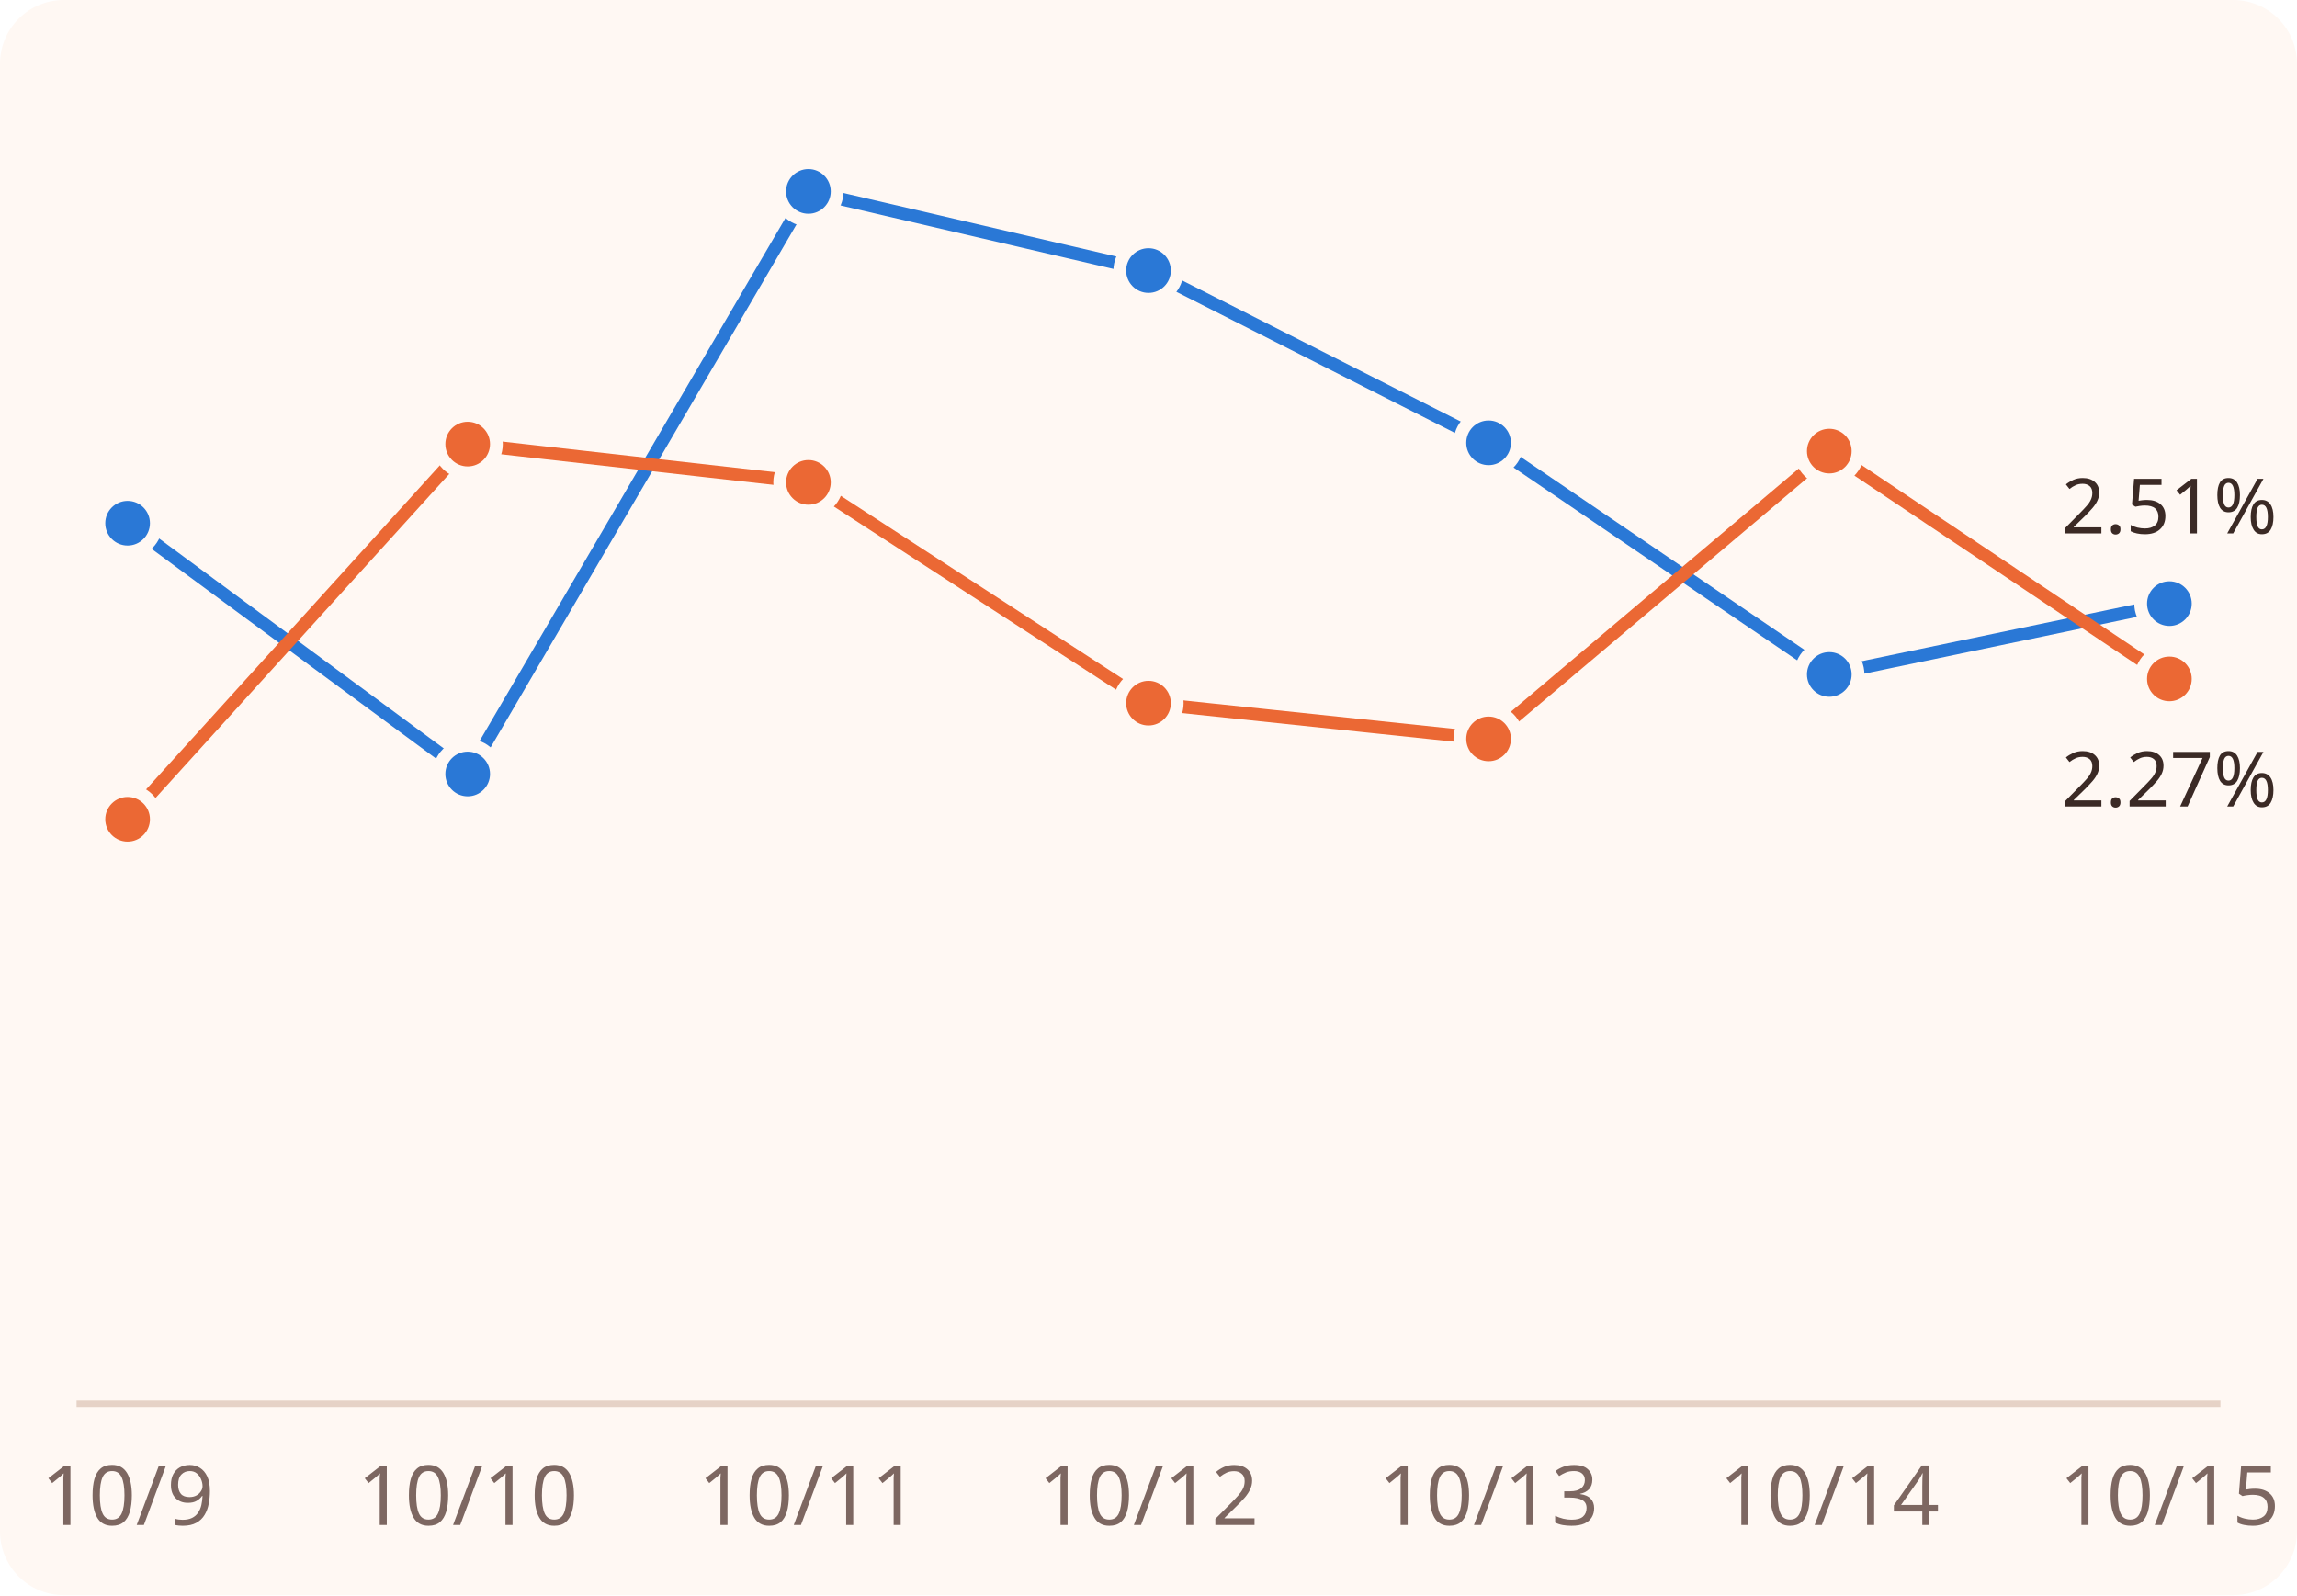
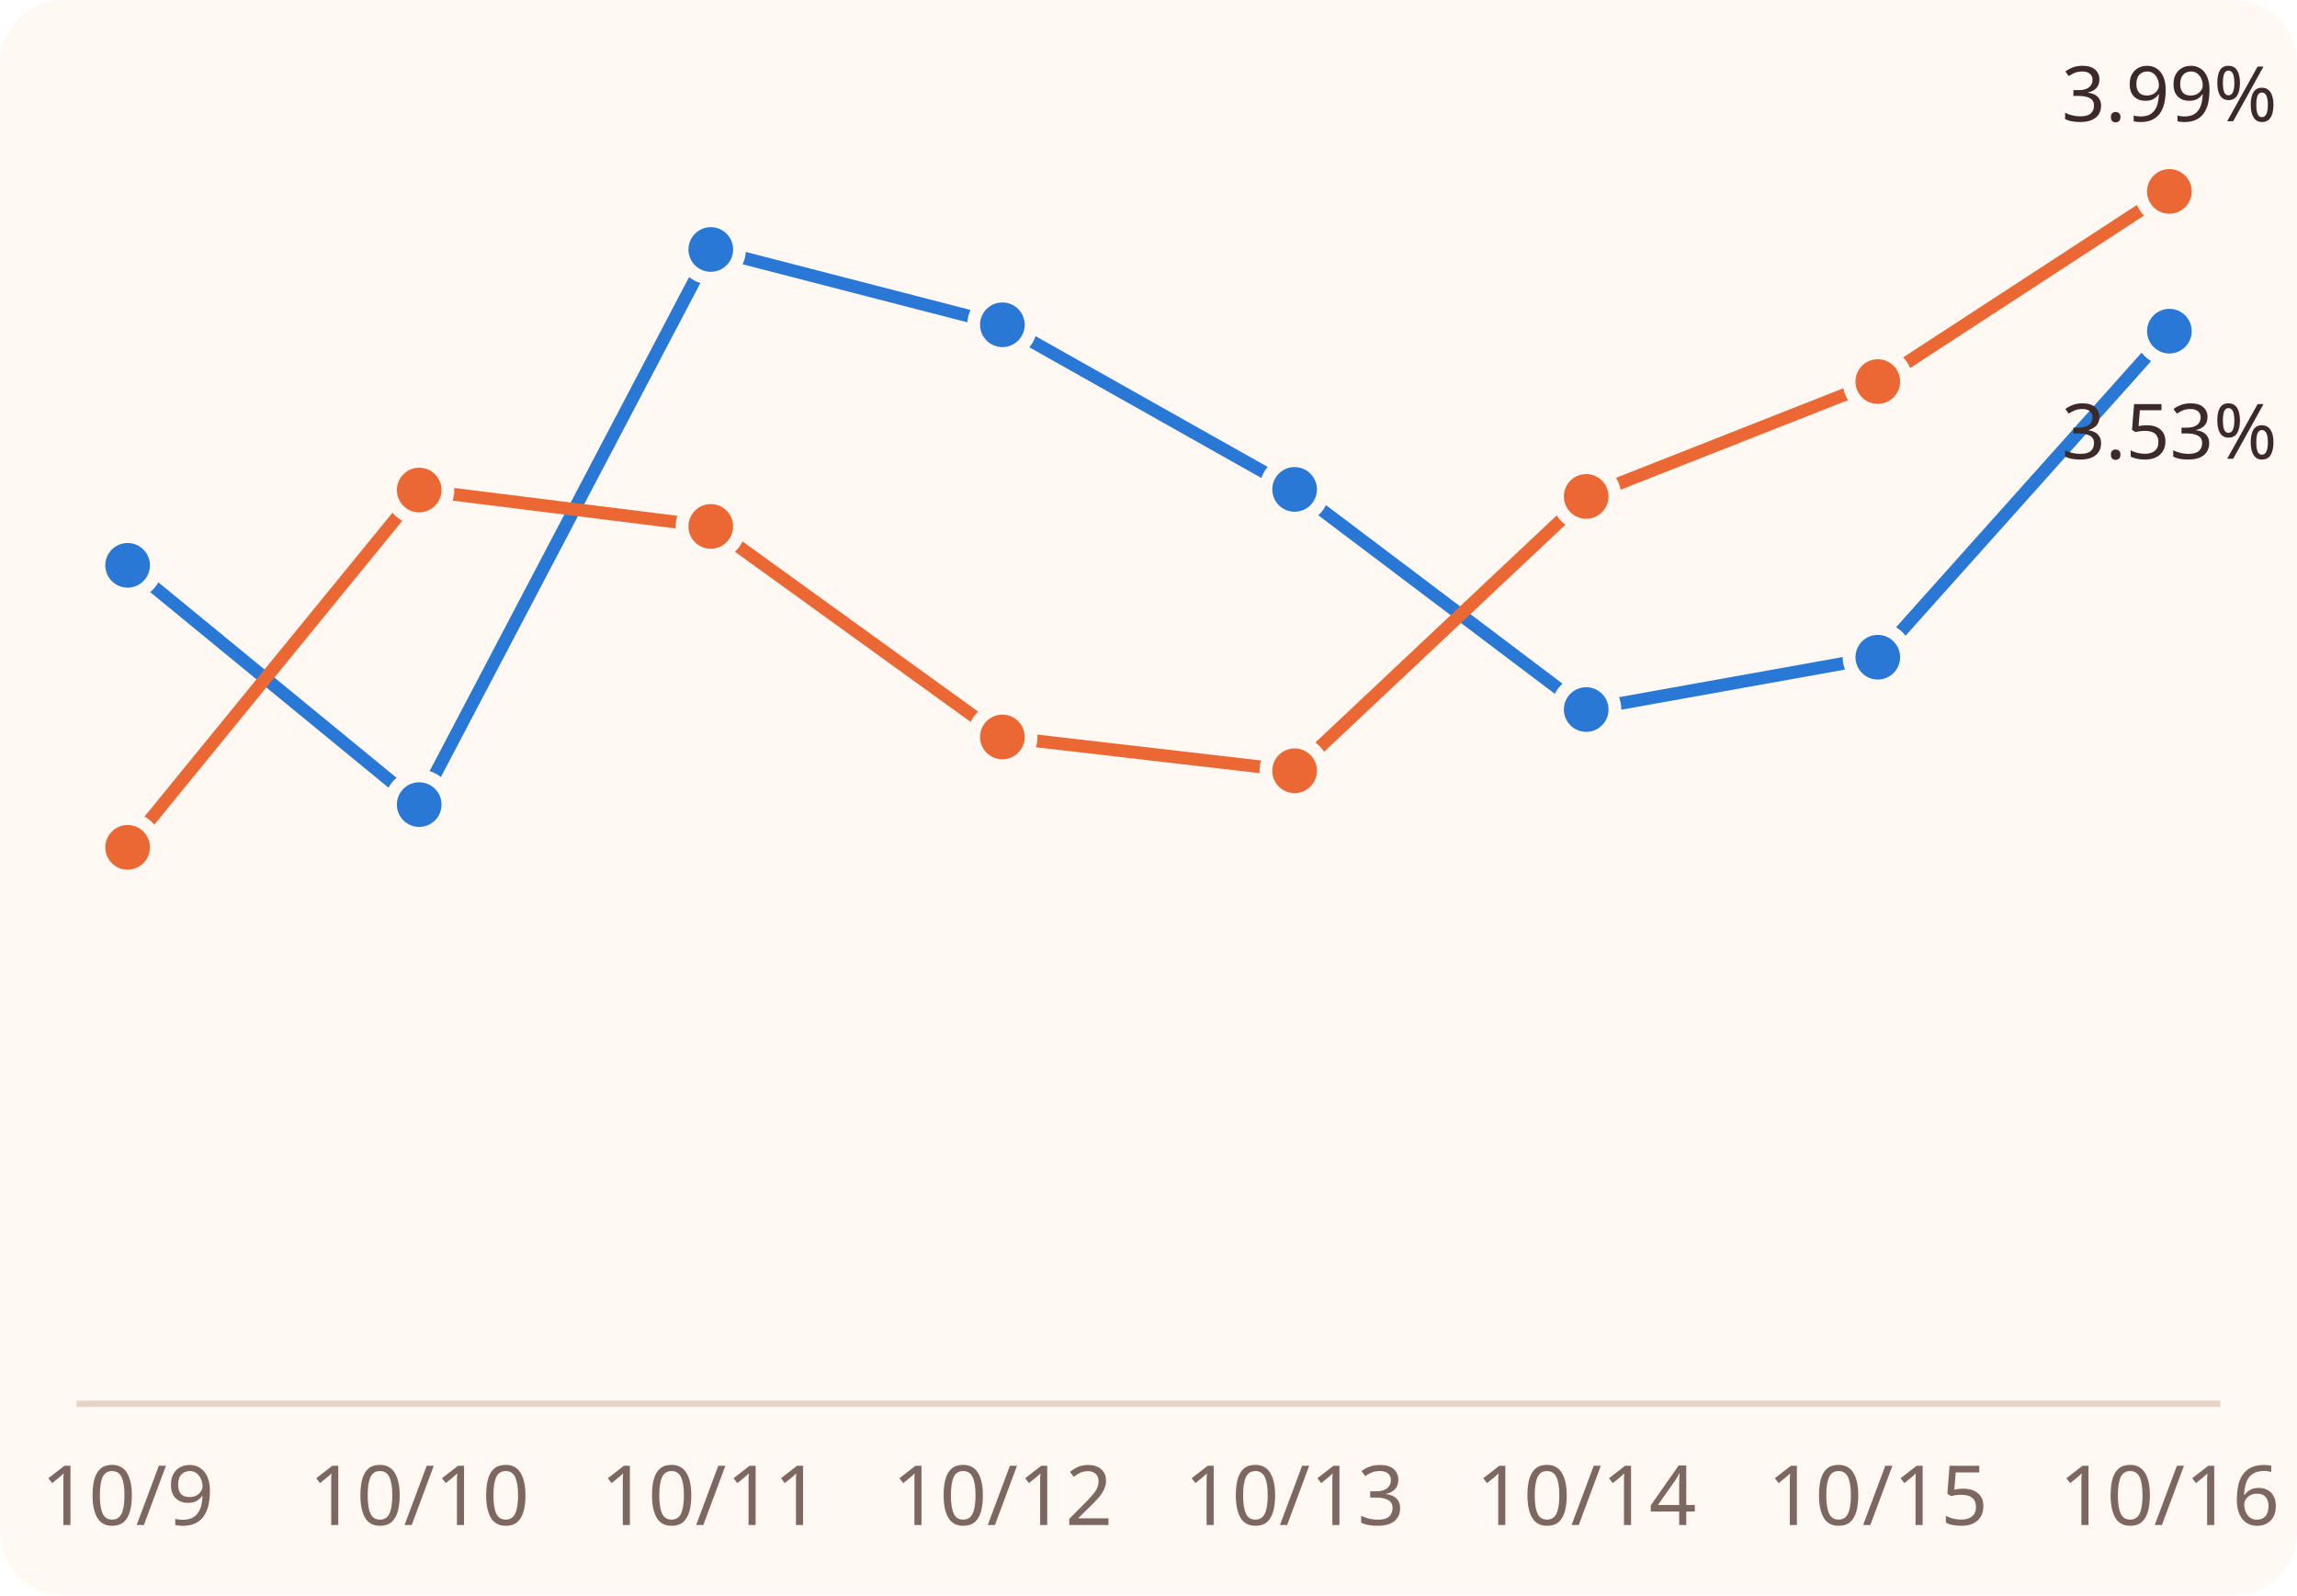
<svg xmlns="http://www.w3.org/2000/svg" class="vz" viewBox="0 0 360 250" role="img">
  <style>
.vz text{font-family:"Noto Sans KR","Apple SD Gothic Neo",sans-serif}
.vz-t{fill:#3B2A25}.vz-s{fill:#7D6761}.vz-g{stroke:#E6D2C6}
.vz-a{fill:#2a78d6}.vz-b{fill:#eb6834}.vz-la{stroke:#2a78d6}.vz-lb{stroke:#eb6834}.vz-ring{stroke:#FFF8F3}
</style>
  <rect width="100%" height="100%" rx="10" fill="#FFF8F3" />
  <line class="vz-g" x1="12" x2="348" y1="220" y2="220" />
  <text class="vz-s" x="20.0" y="239.0" text-anchor="middle" font-size="13">10/9</text>
-   <text class="vz-s" x="73.3" y="239.0" text-anchor="middle" font-size="13">10/10</text>
-   <text class="vz-s" x="126.7" y="239.0" text-anchor="middle" font-size="13">10/11</text>
-   <text class="vz-s" x="180.0" y="239.0" text-anchor="middle" font-size="13">10/12</text>
-   <text class="vz-s" x="233.3" y="239.0" text-anchor="middle" font-size="13">10/13</text>
-   <text class="vz-s" x="286.7" y="239.0" text-anchor="middle" font-size="13">10/14</text>
-   <text class="vz-s" x="340.0" y="239.0" text-anchor="middle" font-size="13">10/15</text>
-   <path class="vz-la" d="M20.0,82.0 L73.3,121.3 L126.7,30.0 L180.0,42.4 L233.3,69.4 L286.7,105.7 L340.0,94.6" fill="none" stroke-width="2" stroke-linejoin="round" />
-   <circle class="vz-a vz-ring" cx="20.0" cy="82.0" r="4.5" stroke-width="2" />
-   <circle class="vz-a vz-ring" cx="73.3" cy="121.3" r="4.5" stroke-width="2" />
-   <circle class="vz-a vz-ring" cx="126.7" cy="30.0" r="4.5" stroke-width="2" />
-   <circle class="vz-a vz-ring" cx="180.0" cy="42.4" r="4.5" stroke-width="2" />
-   <circle class="vz-a vz-ring" cx="233.3" cy="69.4" r="4.5" stroke-width="2" />
-   <circle class="vz-a vz-ring" cx="286.7" cy="105.7" r="4.5" stroke-width="2" />
-   <circle class="vz-a vz-ring" cx="340.0" cy="94.6" r="4.5" stroke-width="2" />
-   <text class="vz-t" x="340.0" y="83.6" text-anchor="middle" font-size="12">2.51%</text>
-   <path class="vz-lb" d="M20.0,128.4 L73.3,69.6 L126.7,75.6 L180.0,110.2 L233.3,115.8 L286.7,70.7 L340.0,106.4" fill="none" stroke-width="2" stroke-linejoin="round" />
-   <circle class="vz-b vz-ring" cx="20.0" cy="128.4" r="4.5" stroke-width="2" />
-   <circle class="vz-b vz-ring" cx="73.3" cy="69.6" r="4.5" stroke-width="2" />
-   <circle class="vz-b vz-ring" cx="126.7" cy="75.6" r="4.5" stroke-width="2" />
-   <circle class="vz-b vz-ring" cx="180.0" cy="110.2" r="4.5" stroke-width="2" />
-   <circle class="vz-b vz-ring" cx="233.3" cy="115.8" r="4.5" stroke-width="2" />
-   <circle class="vz-b vz-ring" cx="286.7" cy="70.7" r="4.5" stroke-width="2" />
-   <circle class="vz-b vz-ring" cx="340.0" cy="106.4" r="4.5" stroke-width="2" />
-   <text class="vz-t" x="340.0" y="126.4" text-anchor="middle" font-size="12">2.27%</text>
+   <text class="vz-s" x="65.7" y="239.0" text-anchor="middle" font-size="13">10/10</text>
+   <text class="vz-s" x="111.4" y="239.0" text-anchor="middle" font-size="13">10/11</text>
+   <text class="vz-s" x="157.1" y="239.0" text-anchor="middle" font-size="13">10/12</text>
+   <text class="vz-s" x="202.9" y="239.0" text-anchor="middle" font-size="13">10/13</text>
+   <text class="vz-s" x="248.6" y="239.0" text-anchor="middle" font-size="13">10/14</text>
+   <text class="vz-s" x="294.3" y="239.0" text-anchor="middle" font-size="13">10/15</text>
+   <text class="vz-s" x="340.0" y="239.0" text-anchor="middle" font-size="13">10/16</text>
+   <path class="vz-la" d="M20.0,88.6 L65.7,126.1 L111.4,39.1 L157.1,50.9 L202.9,76.7 L248.6,111.2 L294.3,103.0 L340.0,51.9" fill="none" stroke-width="2" stroke-linejoin="round" />
+   <circle class="vz-a vz-ring" cx="20.0" cy="88.6" r="4.5" stroke-width="2" />
+   <circle class="vz-a vz-ring" cx="65.7" cy="126.1" r="4.5" stroke-width="2" />
+   <circle class="vz-a vz-ring" cx="111.4" cy="39.1" r="4.5" stroke-width="2" />
+   <circle class="vz-a vz-ring" cx="157.1" cy="50.9" r="4.5" stroke-width="2" />
+   <circle class="vz-a vz-ring" cx="202.9" cy="76.7" r="4.5" stroke-width="2" />
+   <circle class="vz-a vz-ring" cx="248.6" cy="111.2" r="4.5" stroke-width="2" />
+   <circle class="vz-a vz-ring" cx="294.3" cy="103.0" r="4.5" stroke-width="2" />
+   <circle class="vz-a vz-ring" cx="340.0" cy="51.9" r="4.5" stroke-width="2" />
+   <text class="vz-t" x="340.0" y="71.9" text-anchor="middle" font-size="12">3.53%</text>
+   <path class="vz-lb" d="M20.0,132.8 L65.7,76.8 L111.4,82.5 L157.1,115.5 L202.9,120.8 L248.6,77.8 L294.3,59.8 L340.0,30.0" fill="none" stroke-width="2" stroke-linejoin="round" />
+   <circle class="vz-b vz-ring" cx="20.0" cy="132.8" r="4.5" stroke-width="2" />
+   <circle class="vz-b vz-ring" cx="65.7" cy="76.8" r="4.5" stroke-width="2" />
+   <circle class="vz-b vz-ring" cx="111.4" cy="82.5" r="4.5" stroke-width="2" />
+   <circle class="vz-b vz-ring" cx="157.1" cy="115.5" r="4.5" stroke-width="2" />
+   <circle class="vz-b vz-ring" cx="202.9" cy="120.8" r="4.5" stroke-width="2" />
+   <circle class="vz-b vz-ring" cx="248.6" cy="77.8" r="4.5" stroke-width="2" />
+   <circle class="vz-b vz-ring" cx="294.3" cy="59.8" r="4.5" stroke-width="2" />
+   <circle class="vz-b vz-ring" cx="340.0" cy="30.0" r="4.5" stroke-width="2" />
+   <text class="vz-t" x="340.0" y="19.0" text-anchor="middle" font-size="12">3.99%</text>
</svg>
